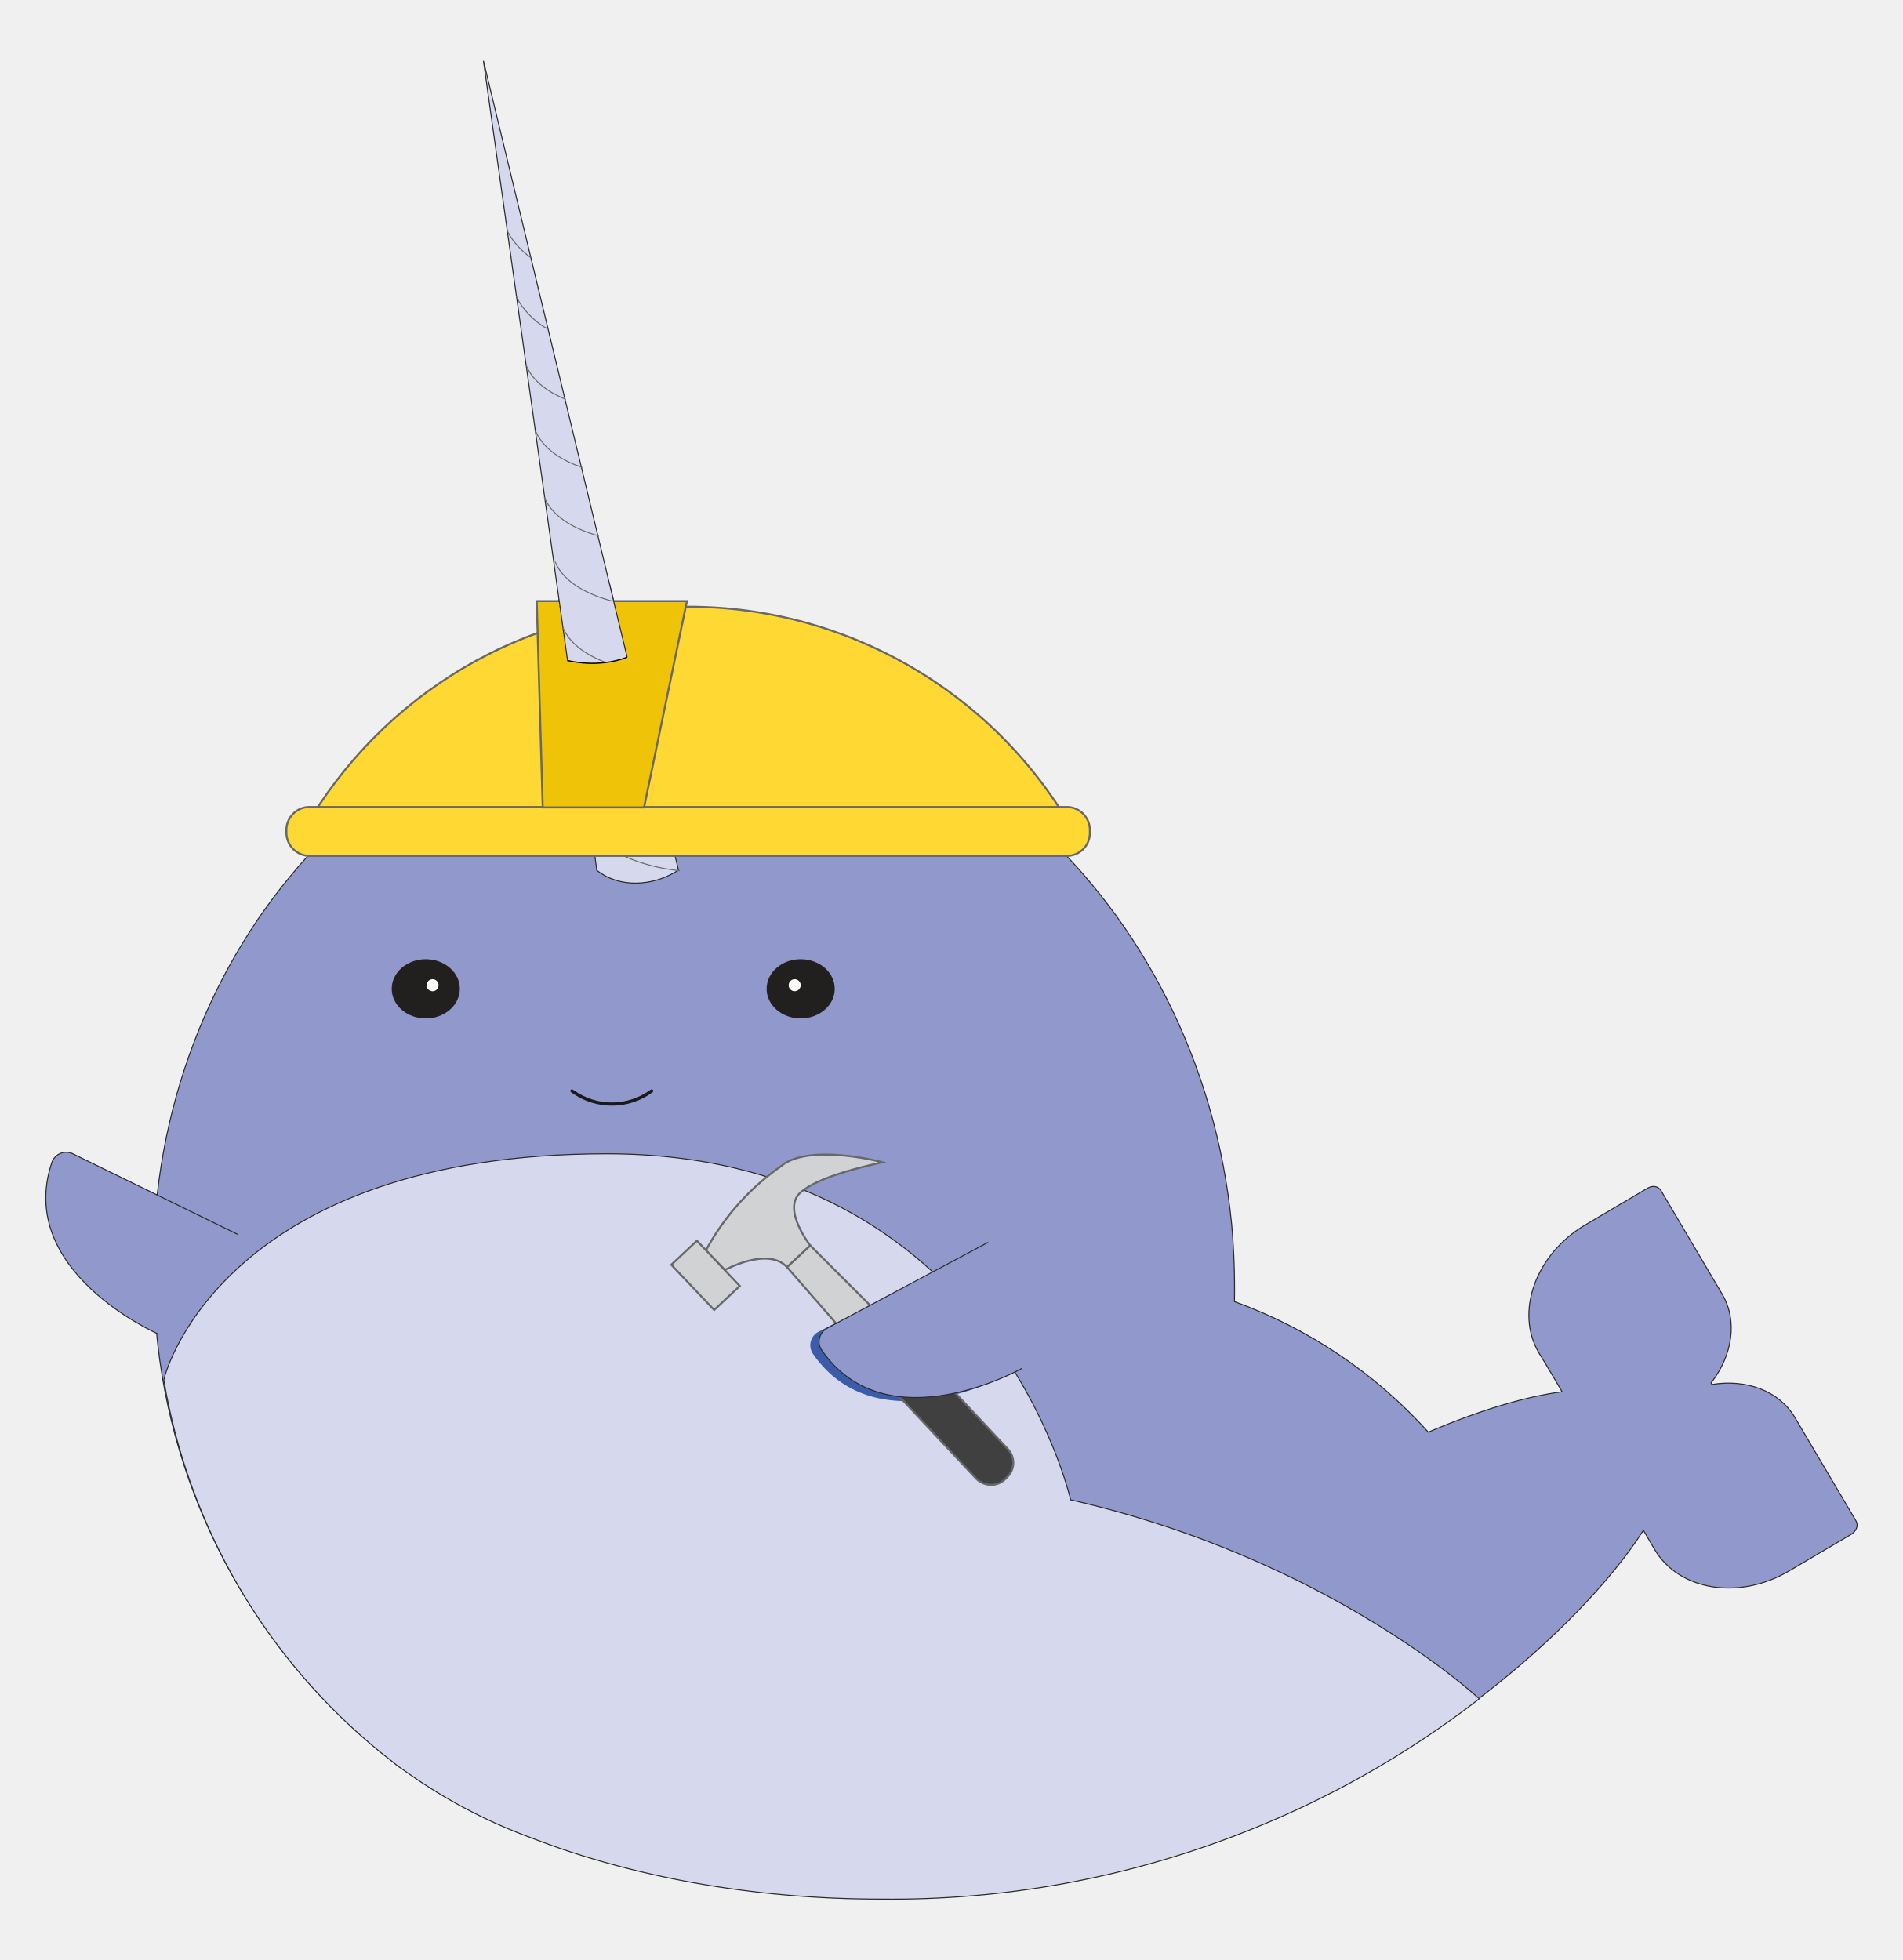
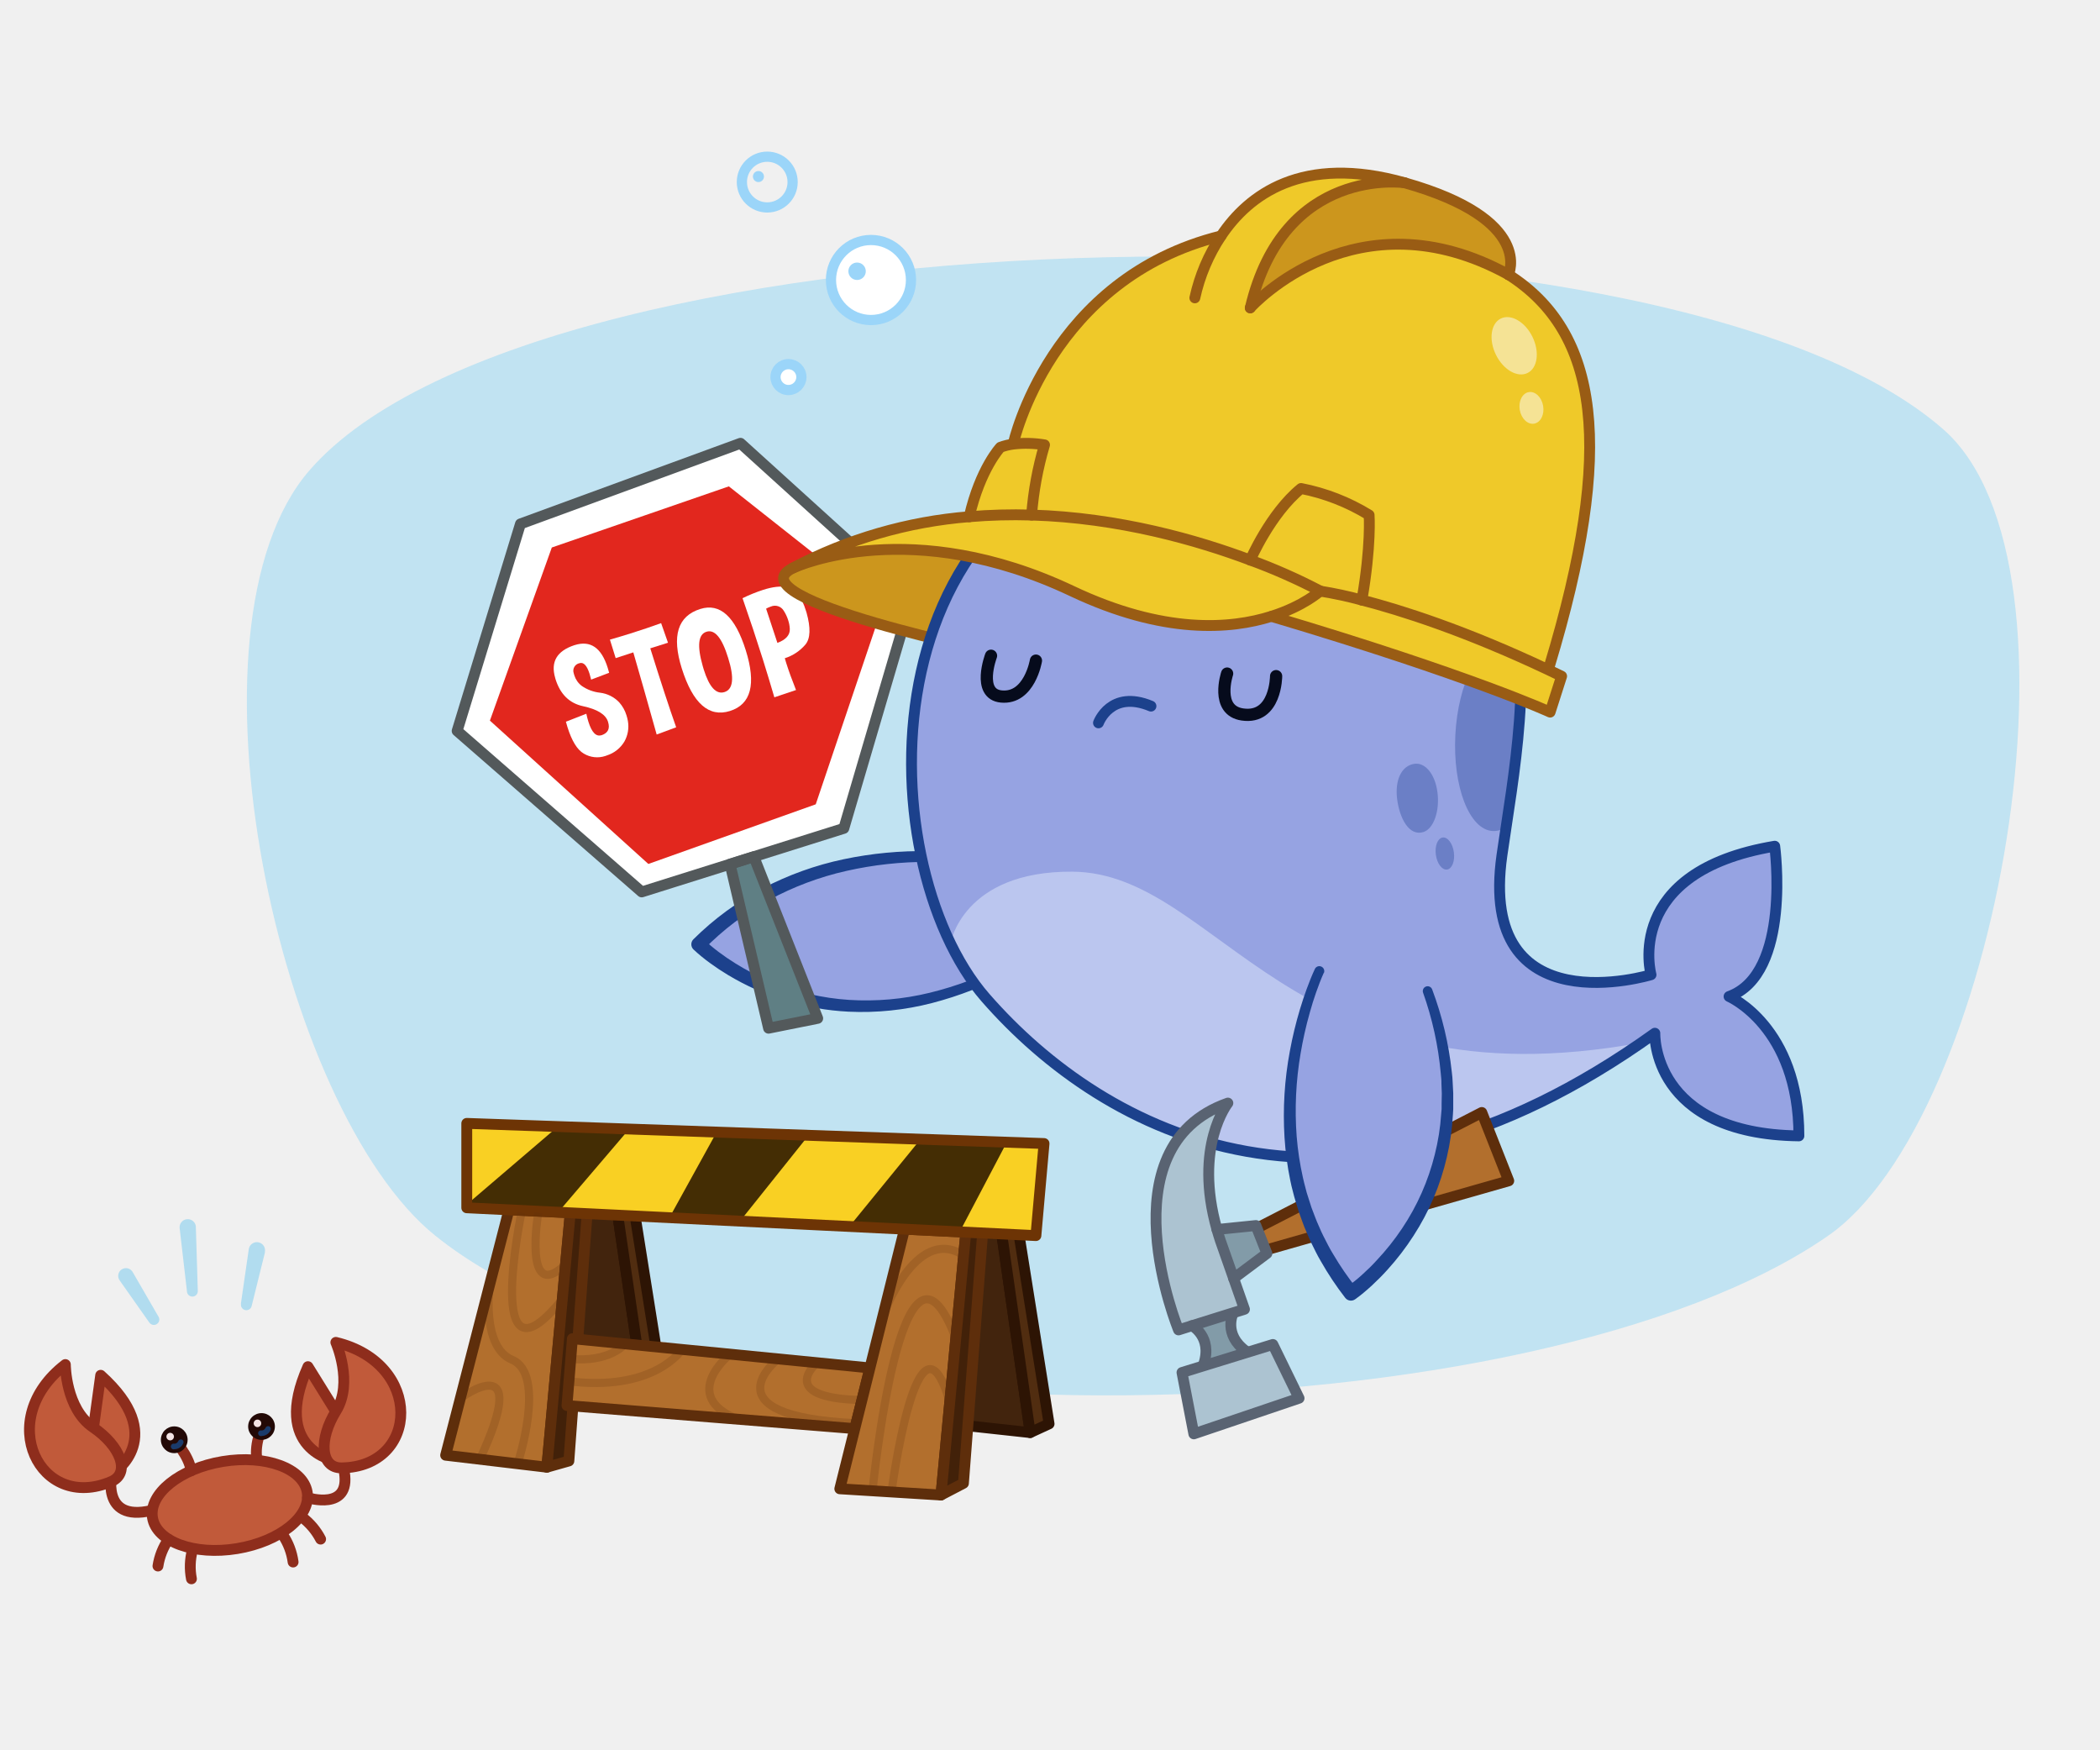
- <svg xmlns="http://www.w3.org/2000/svg" xmlns:xlink="http://www.w3.org/1999/xlink" viewBox="0 0 475.1 489.4">
-   <style>.a{fill:#9198cc;stroke:#2b2b2b;stroke-width:.25;stroke-miterlimit:10}.b{fill:#221f1f}.c{fill:#fff}.d{fill:#d6d9ed;stroke:#2b2b2b;stroke-width:.25}.d,.e,.f,.g{stroke-miterlimit:10}.e{stroke-linecap:round;stroke-linejoin:round;stroke-width:.25;fill:none;stroke:#6b6b6b}.f,.g{fill:#ffd833;stroke:#686868;stroke-width:.5}.g{fill:#d0d2d3}</style>
-   <path d="M159 171.9c74.1-7.2 140.6 52.7 148.5 133.8.6 6.5.8 12.9.7 19.3a120.4 120.4 0 0 1 48.4 32.6c12.4-5.3 23.8-8.8 33.4-10.1l-.3-.5-3.9-6.6-1.6-2.6c-6-10.2-.8-24.6 11.5-31.9l15.6-9.2c1.3-.8 2.8-.5 3.4.6l15.3 25.9c3.9 6.7 2.5 15.3-2.8 22.1l.2.4c8.5-1.4 16.7 1.5 20.7 8.2l15.3 25.9c.6 1.1.1 2.5-1.2 3.3l-15.6 9.2c-12.4 7.3-27.4 4.9-33.5-5.4l-2.8-4.8c-8 12.6-22.9 28.1-40.8 41.8-4.7 3.6-8.6 6.1-13.9 9.6a240 240 0 0 1-135.9 40.4c-32.4 0-62.4-5.7-87-15.2a132.6 132.6 0 0 1-28.8-14.7l-4.9-3.4-1.2-1-2.8-2.2a153.6 153.6 0 0 1-56-105.5c-7.8-81.2 45.8-152.8 120-160z" class="a" />
-   <ellipse cx="199.9" cy="246.9" class="b" rx="8.5" ry="7.4" />
-   <circle cx="198.4" cy="246" r="1.5" class="c" />
-   <ellipse cx="106.3" cy="246.9" class="b" rx="8.5" ry="7.4" />
-   <circle cx="108" cy="246" r="1.5" class="c" />
-   <path d="M151.5 288.1c96.3 0 115.8 86.4 115.8 86.4 64.5 14.7 102 49.6 102 49.7a237.3 237.3 0 0 1-59.5 33.6 240 240 0 0 1-89.9 16.4c-32.4 0-62.4-5.7-87-15.2a132.6 132.6 0 0 1-28.8-14.7l-4.9-3.4-1.2-1-2.8-2.2a152.6 152.6 0 0 1-54.3-93.1c.6-3.4 16.5-56.5 110.6-56.5z" class="d" />
-   <path fill="none" stroke="#1a1a1a" stroke-linecap="round" stroke-linejoin="round" stroke-miterlimit="10" stroke-width=".8" d="M162.7 272.4a16.7 16.7 0 0 1-19.6.2l-.3-.2" />
-   <path fill="#3b5ca9" d="M252.9 342.6s-33.6 19-49.9-4.5a3.8 3.8 0 0 1 1.4-5.6l38.5-19.7" />
-   <path d="M120.7 15.2L147.6 207l1.4 10.3c5.8 4.6 13.9 3.8 19.5.5l.9-.5-48.7-202.1z" class="d" />
-   <path d="M169.6 217.4s-17.9-1.5-22.1-11.3m17.1-5.4c-5.1-.8-16.2-3.5-19.4-10.9m16.4-5.3c-5.4-1-15.5-3.7-18.6-10.8m13.8-6.6c-5.6-1.3-13.6-4.2-16.2-10.3m12.2-6.7c-5.4-1.5-11.9-4.3-14.2-9.8m10.8-6.5c-5.3-1.5-11.2-4.3-13.5-9.6m9.4-7.5c-4.7-1.6-9.5-4.4-11.5-8.9m7.4-8.1c-4.1-1.7-8-4.3-9.7-8.2m5-9.5c-3-1.6-6.3-5-7.6-8m-2.2-16.3c1 2.3 3.7 5.2 5.8 6.6" class="e" />
-   <path d="M39.3 333s-35.4-15.5-26.4-42.6a3.8 3.8 0 0 1 5.3-2.3l41.1 20.1" class="a" />
-   <path d="M171.8 151.5c-40.9 0-76.6 22.2-95.7 55.3h191.5a110.6 110.6 0 0 0-95.8-55.3z" class="f" />
-   <path d="M266.4 213.7H77.2a5.8 5.8 0 0 1-5.7-5.7v-.8c0-3.1 2.6-5.7 5.7-5.7h189.2c3.1 0 5.7 2.6 5.7 5.7v.8c0 3.2-2.6 5.7-5.7 5.7z" class="f" />
-   <path fill="#efc307" stroke="#686868" stroke-miterlimit="10" stroke-width=".5" d="M160.8 201.6h-25.3l-1.5-51.5h37.5z" />
+ <svg xmlns="http://www.w3.org/2000/svg" viewBox="0 0 730 608">
  <defs>
-     <path id="h" d="M169.2 150.5c1 4.6-6.2 12.5-16.2 14.6-10 2.1-19.2-2.4-20.1-7s6.4-10 16.4-12.2c10-2 18.9 0 19.9 4.6z" />
+     <style>.cls-1,.cls-13,.cls-14,.cls-17,.cls-25,.cls-27,.cls-28,.cls-33,.cls-37,.cls-40,.cls-8{fill:none;}.cls-2{fill:#7acff4;opacity:0.4;}.cls-3{fill:#96a3e2;}.cls-4{fill:#1c418c;}.cls-38,.cls-5{fill:#fff;}.cls-6{fill:#e2271e;}.cls-7{fill:#5f7f84;}.cls-7,.cls-8{stroke:#53595b;}.cls-13,.cls-14,.cls-17,.cls-18,.cls-19,.cls-20,.cls-21,.cls-25,.cls-29,.cls-33,.cls-37,.cls-38,.cls-40,.cls-7,.cls-8,.cls-9{stroke-linecap:round;stroke-linejoin:round;}.cls-13,.cls-17,.cls-18,.cls-19,.cls-20,.cls-21,.cls-25,.cls-37,.cls-7,.cls-8,.cls-9{stroke-width:3.77px;}.cls-15,.cls-9{fill:#cc961d;}.cls-17,.cls-9{stroke:#995c14;}.cls-10{clip-path:url(#clip-path);}.cls-11{fill:#bbc6ef;}.cls-12{fill:#6b7fc6;}.cls-13{stroke:#1c418c;}.cls-14{stroke:#060b1c;stroke-width:4.25px;}.cls-16{fill:#efc929;}.cls-18{fill:#42240d;}.cls-18,.cls-19{stroke:#2d1404;}.cls-19{fill:#512d10;}.cls-20{fill:#b26f2d;}.cls-20,.cls-21,.cls-27,.cls-28{stroke:#5e2e0b;}.cls-21{fill:#422109;}.cls-22{fill:#f9d023;}.cls-23{clip-path:url(#clip-path-2);}.cls-24{fill:#442d04;}.cls-25{stroke:#6d3405;}.cls-26,.cls-28{opacity:0.2;}.cls-27,.cls-28{stroke-miterlimit:10;stroke-width:2.83px;}.cls-29{fill:#c15a3a;}.cls-29,.cls-33{stroke:#8e2d1c;stroke-width:3.77px;}.cls-30{fill:#230906;}.cls-31{fill:#f4e4e4;}.cls-32{fill:#1a3b6b;}.cls-34{fill:#b1dcef;}.cls-35{fill:#829ba8;}.cls-36{fill:#acc3d1;}.cls-37{stroke:#596372;}.cls-38,.cls-40{stroke:#9bd5f9;stroke-width:3.55px;}.cls-39{fill:#9bd5f9;}.cls-41{opacity:0.6;}.cls-42{fill:#f9f5de;}</style>
+     <clipPath id="clip-path">
+       <path class="cls-1" d="M575.26,359.11c-109.5,78.5-191.19,35.14-232.66-12.33s-44-189,77.5-197C553.9,141,529.65,244,522.1,297.28c-8.5,60,51.83,41.5,51.83,41.5s-10-35.82,43-44.67c0,0,6,44.34-15.88,52.23,0,0,24.28,10.44,24.28,48.45C574,394.12,575.26,359.11,575.26,359.11Z" />
+     </clipPath>
+     <clipPath id="clip-path-2">
+       <polygon class="cls-1" points="162.26 390.45 362.93 397.45 360.1 429.45 162.26 419.78 162.26 390.45" />
+     </clipPath>
  </defs>
-   <clipPath id="i">
-     <use overflow="visible" xlink:href="#h" />
-   </clipPath>
-   <g clip-path="url(#i)">
-     <path d="M120.7 15.2L147.6 207l1.4 10.3c5.8 4.6 13.9 3.8 19.5.5l.9-.5-48.7-202.1z" class="d" />
-     <path d="M169.6 217.4s-17.9-1.5-22.1-11.3m17.1-5.4c-5.1-.8-16.2-3.5-19.4-10.9m16.4-5.3c-5.4-1-15.5-3.7-18.6-10.8m13.8-6.6c-5.6-1.3-13.6-4.2-16.2-10.3m12.2-6.7c-5.4-1.5-11.9-4.3-14.2-9.8m10.8-6.5c-5.3-1.5-11.2-4.3-13.5-9.6m9.4-7.5c-4.7-1.6-9.5-4.4-11.5-8.9m7.4-8.1c-4.1-1.7-8-4.3-9.7-8.2m5-9.5c-3-1.6-6.3-5-7.6-8m-2.2-16.3c1 2.3 3.7 5.2 5.8 6.6" class="e" />
+   <g id="nellie6">
+     <path class="cls-2" d="M107.56,163.5c80.31-92.61,470-100.22,568-14.25,53.48,46.92,18.41,239.57-40,280.2-101.45,70.55-388,77.45-484.27,0C97,385.72,60.32,218,107.56,163.5Z" />
+     <path class="cls-3" d="M352,301.06s-64.76-17.47-109.13,27.17c0,0,41.94,42.23,107.54,8.36" />
+     <path class="cls-4" d="M351.56,302.65a113,113,0,0,0-14.22-2.33,142.46,142.46,0,0,0-14.46-.76,127.74,127.74,0,0,0-28.67,3.14,104.77,104.77,0,0,0-26.83,10.07A96.82,96.82,0,0,0,244.63,330v-3.52c.71.71,1.62,1.51,2.49,2.24s1.79,1.46,2.71,2.15c1.85,1.4,3.78,2.71,5.76,3.94A84.28,84.28,0,0,0,268,341.19a85.27,85.27,0,0,0,27.19,6.34,93.76,93.76,0,0,0,28-2.48,121.72,121.72,0,0,0,26.49-9.89,1.62,1.62,0,0,1,1.49,2.87A125.1,125.1,0,0,1,324,348.62a97.38,97.38,0,0,1-29.07,3,90,90,0,0,1-41.88-12.76q-3.17-1.9-6.17-4.09c-1-.73-2-1.48-2.95-2.27s-1.88-1.56-2.89-2.53h0a2.48,2.48,0,0,1,0-3.51h0a101.43,101.43,0,0,1,24.14-17.73,108.72,108.72,0,0,1,28.09-10.09,131.62,131.62,0,0,1,29.6-2.81,146.91,146.91,0,0,1,14.82,1,115.55,115.55,0,0,1,14.69,2.64,1.65,1.65,0,0,1-.79,3.2Z" />
+     <polygon class="cls-5" points="257.41 154.07 180.92 182.09 158.91 254.04 223.08 310 293.33 287.91 316.85 207.95 257.41 154.07" />
+     <polygon class="cls-6" points="170.3 250.46 191.82 190.29 253.36 169.04 306.66 211.15 283.57 279.55 225.38 300.28 170.3 250.46" />
+     <polygon class="cls-7" points="253.78 300.35 267.17 357.37 284.25 353.94 262.04 297.75 253.78 300.35" />
+     <polygon class="cls-8" points="257.41 154.07 180.92 182.09 158.91 254.04 223.08 310 293.33 287.91 316.85 207.95 257.41 154.07" />
+     <path class="cls-5" d="M208.59,240.76a13.75,13.75,0,0,1-6.37-2.37,7.36,7.36,0,0,1-2.57-3.65c-.08-.25-.14-.49-.21-.74a2.67,2.67,0,0,1,2-3.5q2.13-.67,3.51,3.71c.19.61.37,1.3.54,2l6.26-2.37q-.24-.94-.51-1.77-3.27-10.44-11.46-7.86l-.2.06q-9,3-6.6,11.29a4.43,4.43,0,0,0,.13.49q2.47,7.88,9.58,9.4c4.89,1.06,7.75,2.8,8.61,5.24l.07.22c.73,2.31,0,3.85-2.23,4.62l-.1,0q-2.76.87-4.5-4.68a28.45,28.45,0,0,1-.72-2.78l-7.1,2.77c.17.64.34,1.26.53,1.85q2.28,7.28,5.7,9.24a9,9,0,0,0,7.48.82c.19-.06.39-.13.58-.21a10.91,10.91,0,0,0,6.05-4.82,10.75,10.75,0,0,0,1.21-7.1,14.28,14.28,0,0,0-.49-2,12.09,12.09,0,0,0-2.54-4.52A11,11,0,0,0,208.59,240.76Z" />
+     <path class="cls-5" d="M229.82,216.58q-5.19,1.88-10.66,3.59c-2.34.74-4.73,1.45-7.14,2.14l2,6.43,6.13-2q3.2,11,8.12,28.55l6.78-2.51q-3.57-10.08-9-27.45l6.16-1.94Z" />
+     <path class="cls-5" d="M243.42,211.66q-11.76,3.69-6.42,20.66,5.75,18.26,16.76,14.79T259.24,226Q253.72,208.43,243.42,211.66Zm8.41,28.88q-4.31,1.35-7.2-7.86-.18-.59-.36-1.23-3-10.53,1.32-11.88t7.53,9.1Q256.4,239.11,251.83,240.54Z" />
+     <path class="cls-5" d="M273.31,204.09c-2-.45-4.68-.14-8,.91a55.92,55.92,0,0,0-7.19,2.91q3.81,10.93,7.06,21.25,2.1,6.72,4,13.2l7.53-2.53q-2.16-5.42-3.43-9.48c-.17-.53-.33-1.06-.47-1.57A15.68,15.68,0,0,0,280,224c1.72-2.12,1.84-5.78.39-11l-.26-.81Q278,205.13,273.31,204.09Zm1.24,14.43q.17,3.25-4.31,4.93l-3.93-11.9a8.89,8.89,0,0,1,1.65-.73,3.56,3.56,0,0,1,4.49,1.46A13.58,13.58,0,0,1,274,215.6,11.27,11.27,0,0,1,274.55,218.52Z" />
+     <path class="cls-9" d="M340.85,184.78s-42.18,1.31-65.25,12.67c-21.75,10.71,73.37,30,73.37,30l2.59-31.13Z" />
+     <path class="cls-3" d="M575.26,359.11c-109.5,78.5-191.19,35.14-232.66-12.33s-44-189,77.5-197C553.9,141,529.65,244,522.1,297.28c-8.5,60,51.83,41.5,51.83,41.5s-10-35.82,43-44.67c0,0,6,44.34-15.88,52.23,0,0,24.28,10.44,24.28,48.45C574,394.12,575.26,359.11,575.26,359.11Z" />
+     <g class="cls-10">
+       <path class="cls-11" d="M330.39,327.9s4.21-25.19,42.35-24.94c51.14.33,75.47,82,197.91,59.4L550.1,416.78l-141,44-92.26-45.5-6.24-25.5Z" />
+       <ellipse class="cls-12" cx="520.62" cy="256.18" rx="32.71" ry="14.72" transform="translate(237.62 762.72) rotate(-87.01)" />
+       <path class="cls-12" d="M494.8,289.19c-5,1.56-8.27-4.82-9.12-11.37s1.41-11.68,6-12.35c3.59-.52,7.13,3.31,8,9.86S498.35,288.08,494.8,289.19Z" />
+       <ellipse class="cls-12" cx="502.25" cy="296.69" rx="3.16" ry="5.62" transform="translate(-35.37 70.31) rotate(-7.74)" />
+     </g>
+     <path class="cls-13" d="M575.26,359.11c-109.5,78.5-191.19,35.14-232.66-12.33s-44-189,77.5-197C553.9,141,529.65,244,522.1,297.28c-8.5,60,51.83,41.5,51.83,41.5s-10-35.82,43-44.67c0,0,6,44.34-15.88,52.23,0,0,24.28,10.44,24.28,48.45C574,394.12,575.26,359.11,575.26,359.11Z" />
+     <path class="cls-14" d="M344.5,227.91s-5.07,13.37,3.61,14.17c9.8.91,12-12.47,12-12.47" />
+     <path class="cls-14" d="M426.57,234.11s-4.31,12.84,5.36,14.22C443.57,250,443.6,235,443.6,235" />
+     <path class="cls-13" d="M381.85,251.24s4.25-11.68,18.25-5.82" />
+     <path class="cls-15" d="M488.35,63.53c45.3,12.82,36,31.93,36,31.93-52.69-29-88.94,10.64-89.77,11.55C446.38,57.28,488.35,63.53,488.35,63.53Z" />
+     <path class="cls-16" d="M542.85,235l-4,12.49S511.77,235,442,214.23c11.22-3.55,16.9-8.78,16.9-8.78a138.14,138.14,0,0,1,14.48,3.11c13.44,3.47,35.71,10.49,64.63,24.15Q540.42,233.84,542.85,235Z" />
+     <path class="cls-16" d="M475.93,179s.79,10.54-2.52,29.6a138.14,138.14,0,0,0-14.48-3.11,202,202,0,0,0-24.32-10.76s7-16.24,17.66-24.91A71.23,71.23,0,0,1,475.93,179Z" />
+     <path class="cls-16" d="M336.92,179.63a188.59,188.59,0,0,1,21.68-.58c30.46.91,57.64,8.74,76,15.64a202,202,0,0,1,24.32,10.76s-5.68,5.23-16.9,8.78c-14.27,4.53-37.51,6.34-69.43-8.78-55.44-26.26-94.79-9-96.91-8A158.29,158.29,0,0,1,336.92,179.63Z" />
+     <path class="cls-16" d="M363.1,154.62a117.65,117.65,0,0,0-4.5,24.43,188.59,188.59,0,0,0-21.68.58c3.82-16.8,10.85-24.18,10.85-24.18a20.55,20.55,0,0,1,4.53-1.11A38.57,38.57,0,0,1,363.1,154.62Z" />
+     <path class="cls-16" d="M434.62,107c.83-.91,37.08-40.51,89.77-11.55,31.38,20,37.27,59.78,14.21,136.07l-.56,1.18c-28.92-13.66-51.19-20.68-64.63-24.15,3.31-19.06,2.52-29.6,2.52-29.6a71.23,71.23,0,0,0-23.66-9.18c-10.67,8.67-17.66,24.91-17.66,24.91-18.37-6.9-45.55-14.73-76-15.64a117.65,117.65,0,0,1,4.5-24.43,38.57,38.57,0,0,0-10.8-.28l0-.27S364.9,96.74,424.47,82c9.51-14.23,28.22-28.54,63.88-18.45C488.35,63.53,446.38,57.28,434.62,107Z" />
+     <path class="cls-17" d="M275.69,197.41c2.12-1,41.47-18.22,96.91,8,31.92,15.12,55.16,13.31,69.43,8.78,11.22-3.55,16.9-8.78,16.9-8.78a202,202,0,0,0-24.32-10.76c-18.37-6.9-45.55-14.73-76-15.64a188.59,188.59,0,0,0-21.68.58,158.29,158.29,0,0,0-61.23,17.78l-.05,0,0,0" />
+     <path class="cls-17" d="M524.39,95.46c31.38,20,37.27,59.78,14.21,136.07" />
+     <path class="cls-17" d="M352.27,154.07S364.9,96.74,424.47,82" />
+     <path class="cls-17" d="M458.93,205.45a138.14,138.14,0,0,1,14.48,3.11c13.44,3.47,35.71,10.49,64.63,24.15q2.38,1.13,4.81,2.31l-4,12.49S511.77,235,442,214.23" />
+     <path class="cls-17" d="M434.61,194.69s7-16.24,17.66-24.91A71.23,71.23,0,0,1,475.93,179s.79,10.54-2.52,29.6" />
+     <path class="cls-17" d="M358.6,179.05a117.65,117.65,0,0,1,4.5-24.43,38.57,38.57,0,0,0-10.8-.28,20.55,20.55,0,0,0-4.53,1.11s-7,7.38-10.85,24.18h0" />
+     <path class="cls-17" d="M415.35,103.53A63.18,63.18,0,0,1,424.47,82c9.51-14.23,28.22-28.54,63.88-18.45,45.3,12.82,36,31.93,36,31.93" />
+     <path class="cls-17" d="M434.61,107a0,0,0,0,1,0,0c.83-.91,37.08-40.51,89.77-11.55" />
+     <path class="cls-17" d="M488.35,63.53s-42-6.25-53.73,43.48" />
+     <polygon class="cls-18" points="212.85 409.45 224.18 486.62 193.18 484.62 196.43 406.45 212.85 409.45" />
+     <polygon class="cls-19" points="224.18 486.62 230.68 484.95 218.68 409.45 212.85 409.45 224.18 486.62" />
+     <polygon class="cls-18" points="346.85 419.38 358.1 497.91 327.18 494.54 330.43 416.38 346.85 419.38" />
+     <polygon class="cls-19" points="358.1 497.91 364.68 494.88 352.68 419.38 346.85 419.38 358.1 497.91" />
+     <polygon class="cls-20" points="176.93 420.47 154.92 505.78 190.09 509.95 198.24 421.51 176.93 420.47" />
+     <polygon class="cls-21" points="190.09 509.95 197.75 507.78 204.09 421.79 198.24 421.51 190.09 509.95" />
+     <polygon class="cls-20" points="198.98 465.28 197.09 488.51 297.14 496.54 302.41 475.44 198.98 465.28" />
+     <polygon class="cls-20" points="314.43 427.22 291.93 517.45 327.1 519.62 335.74 428.26 314.43 427.22" />
+     <polygon class="cls-21" points="327.1 519.62 334.91 515.54 341.58 428.54 335.74 428.26 327.1 519.62" />
+     <polygon class="cls-22" points="162.26 390.45 362.93 397.45 360.1 429.45 162.26 419.78 162.26 390.45" />
+     <g class="cls-23">
+       <polygon class="cls-24" points="159.76 420.78 200.1 386.28 223.1 387.28 188.1 428.28 159.76 420.78" />
+       <polygon class="cls-24" points="253.1 386.28 227.6 432.45 249.76 433.78 285.6 388.95 253.1 386.28" />
+       <polygon class="cls-24" points="326.26 388.28 285.6 438.12 326.26 442.12 353.43 390.45 326.26 388.28" />
+     </g>
+     <polygon class="cls-25" points="162.26 390.45 362.93 397.45 360.1 429.45 162.26 419.78 162.26 390.45" />
+     <g class="cls-26">
+       <path class="cls-27" d="M309.9,518.56s9.15-69.4,20.25-31.26" />
+       <path class="cls-27" d="M303.26,518.56s10.13-103.26,29-53.35" />
+       <path class="cls-27" d="M307,457.14s11.1-30.93,27.37-21.19" />
+       <path class="cls-27" d="M187.1,421.51s-5.37,32.06,9.48,18" />
+       <path class="cls-27" d="M181.26,421.51s-13.42,64.21,14.21,30.07" />
+       <path class="cls-27" d="M170.21,446.53s-3,21.59,7.79,26.08c12.09,5,1.95,36.14,1.95,36.14" />
+       <path class="cls-27" d="M160,486s25.58-18.89,6.58,21.69" />
+     </g>
+     <path class="cls-28" d="M284.25,473.42s-15.16,12.51,15.37,13.19" />
+     <path class="cls-28" d="M270.52,472.31s-25.72,19.94,27.09,22.35" />
+     <path class="cls-28" d="M253.78,470.66s-17.85,14.35,2.61,22.61" />
+     <path class="cls-28" d="M237.1,469s-9.53,15-40,11" />
+     <path class="cls-28" d="M217.09,467.29s-5.21,6.3-18.85,5" />
+     <ellipse class="cls-29" cx="79.91" cy="523.1" rx="27.25" ry="15.34" transform="translate(-83.93 19.93) rotate(-9.35)" />
+     <path class="cls-29" d="M116.5,507.7S94.12,504,107.05,475L121.7,498.6Z" />
+     <path class="cls-29" d="M118.75,510.18c27.06-.38,28.49-36.3-2-43.62,0,0,6.18,14,.08,23.83S111.32,510.28,118.75,510.18Z" />
+     <path class="cls-29" d="M58.59,535a22.26,22.26,0,0,0-3.68,9.29" />
+     <path class="cls-29" d="M60.74,500.77s4.81,4.88,5.72,10.41" />
+     <path class="cls-29" d="M91.37,495.34s-3,6.16-2.08,11.69" />
+     <path class="cls-29" d="M66.89,538.74a22.29,22.29,0,0,0-.34,10" />
+     <path class="cls-29" d="M105,527.32a22.36,22.36,0,0,1,6.45,7.62" />
+     <path class="cls-29" d="M98.36,533.56a22.22,22.22,0,0,1,3.53,9.34" />
+     <circle class="cls-30" cx="60.57" cy="500.41" r="4.65" />
+     <circle class="cls-31" cx="59.16" cy="499.31" r="1.31" />
+     <path class="cls-32" d="M63.2,500.33a1,1,0,0,0-1.23.53,1.5,1.5,0,0,1-1.31.93,1,1,0,1,0,.07,1.9,4.07,4.07,0,0,0,.49-.05,3.33,3.33,0,0,0,2.51-2.08A.94.94,0,0,0,63.2,500.33Z" />
+     <circle class="cls-30" cx="90.91" cy="495.8" r="4.65" />
+     <circle class="cls-31" cx="89.5" cy="494.7" r="1.31" />
+     <path class="cls-32" d="M93.54,495.72a1,1,0,0,0-1.24.54,1.47,1.47,0,0,1-1.31.92,1,1,0,1,0,.08,1.9,2.81,2.81,0,0,0,.49-.05A3.34,3.34,0,0,0,94.07,497,1,1,0,0,0,93.54,495.72Z" />
+     <path class="cls-33" d="M39,511.33S34.52,529.21,52.61,525" />
+     <path class="cls-33" d="M106.89,520.54s15,4.73,12.83-8.75" />
+     <path class="cls-29" d="M39.71,511.74S58.64,499.27,35,478l-3.78,27.54Z" />
+     <path class="cls-29" d="M38.66,514.93c-24.88,10.66-40.79-21.58-15.94-40.66,0,0,.05,15.32,9.62,21.81S45.49,512,38.66,514.93Z" />
+     <path class="cls-34" d="M52,459.8,41.58,445a2.69,2.69,0,0,1,4.4-3.1l.13.2,9.08,15.69a1.89,1.89,0,0,1-3.18,2Z" />
+     <path class="cls-34" d="M65,448.89l-2.55-22a2.83,2.83,0,0,1,5.63-.65c0,.08,0,.16,0,.24l.68,22.17a1.89,1.89,0,0,1-3.77.27Z" />
+     <path class="cls-34" d="M83.73,453.17l2.74-18.93a2.84,2.84,0,1,1,5.62.81,2.74,2.74,0,0,1,0,.28l-4.6,18.56a1.89,1.89,0,0,1-3.71-.72Z" />
+     <polygon class="cls-20" points="436.26 427.22 515.1 386.66 524.47 410.41 438.93 434.78 436.26 427.22" />
+     <path class="cls-35" d="M436.57,426l3.83,9.71-11.56,8.66-4.62-13.14c-.43-1.31-.83-2.6-1.18-3.85Z" />
+     <path class="cls-35" d="M433.29,470.12l-14.63,4.51-.19-.63c3-9.45-4.12-13.24-4.12-13.24l14.2-4.44.06.2s-3.5,7.27,4.52,13.1Z" />
+     <path class="cls-36" d="M423,427.33c.35,1.25.75,2.54,1.18,3.85l4.62,13.14,3.76,10.74-4.05,1.26-14.2,4.44-4.67,1.47s-26.17-63.59,17.15-78.84C426.83,383.39,414.8,398.38,423,427.33Z" />
+     <polygon class="cls-36" points="451.58 485.97 415 498.36 410.88 477.03 418.66 474.63 433.29 470.12 442.47 467.29 451.58 485.97" />
+     <path class="cls-37" d="M414.35,460.76l-4.67,1.47s-26.17-63.59,17.15-78.84c0,0-12,15-3.79,43.94.35,1.25.75,2.54,1.18,3.85l4.62,13.14,3.76,10.74-4.05,1.26Z" />
+     <path class="cls-37" d="M414.35,460.76s7.13,3.79,4.12,13.24" />
+     <path class="cls-37" d="M428.61,456.52s-3.5,7.27,4.52,13.1" />
+     <polygon class="cls-37" points="433.29 470.12 442.47 467.29 451.58 485.97 415 498.36 410.88 477.03 418.66 474.63 433.29 470.12" />
+     <polyline class="cls-37" points="423.03 427.33 423.04 427.33 436.57 425.95 440.4 435.66 428.83 444.32" />
+     <path class="cls-3" d="M458.6,337.45s-29.34,61.33,11,112c0,0,52-35,26.66-105" />
+     <path class="cls-4" d="M460.14,338.19c-.95,2.12-1.83,4.44-2.63,6.71s-1.53,4.61-2.19,7a132.44,132.44,0,0,0-3.2,14.2A118.08,118.08,0,0,0,450.75,395a102.7,102.7,0,0,0,2.17,14.29c.22,1.18.59,2.33.87,3.5s.6,2.33,1,3.46l1.1,3.44,1.28,3.37c.4,1.13.91,2.22,1.39,3.32s.94,2.21,1.5,3.27c1.1,2.13,2.14,4.3,3.42,6.33a100.87,100.87,0,0,0,8.16,11.85h0l-3.48-.54c.84-.58,1.82-1.32,2.71-2s1.79-1.5,2.67-2.28c1.74-1.57,3.44-3.21,5-4.94A84.7,84.7,0,0,0,487.36,427a81,81,0,0,0,11.41-25.78,78,78,0,0,0,2.21-14l.15-1.77,0-1.78.07-3.56-.13-3.56c0-.6,0-1.19-.07-1.79l-.17-1.77A113.89,113.89,0,0,0,494.68,345a1.68,1.68,0,0,1,3.16-1.14,117.34,117.34,0,0,1,6.83,28.69l.2,1.85c.05.61.07,1.23.11,1.85l.19,3.71v3.72l0,1.86-.11,1.86a83.61,83.61,0,0,1-2.1,14.75,85.63,85.63,0,0,1-11.61,27.38,90,90,0,0,1-9.1,11.85c-1.67,1.86-3.44,3.62-5.27,5.33-.92.85-1.86,1.68-2.83,2.49s-1.93,1.57-3.07,2.38a2.51,2.51,0,0,1-3.47-.52h0a106.14,106.14,0,0,1-8.4-12.6c-1.31-2.17-2.37-4.46-3.5-6.72-.57-1.13-1-2.32-1.52-3.47s-1-2.32-1.42-3.52l-1.28-3.56-1.11-3.62c-.38-1.2-.69-2.42-1-3.65s-.64-2.44-.86-3.68a106,106,0,0,1-2-14.94,121.93,121.93,0,0,1,1.85-29.93,136.53,136.53,0,0,1,3.51-14.56c.72-2.39,1.5-4.77,2.36-7.11s1.77-4.65,2.87-7a1.72,1.72,0,0,1,3.12,1.43Z" />
+     <circle class="cls-38" cx="302.77" cy="97.32" r="13.91" />
+     <circle class="cls-39" cx="297.94" cy="94.28" r="3.03" />
+     <circle class="cls-40" cx="266.71" cy="63.28" r="8.82" />
+     <circle class="cls-39" cx="263.65" cy="61.36" r="1.92" />
+     <circle class="cls-38" cx="274.08" cy="131.06" r="4.5" />
+     <g class="cls-41">
+       <ellipse class="cls-42" cx="526.36" cy="120.18" rx="7.07" ry="10.54" transform="translate(0.82 243.91) rotate(-26.11)" />
+       <ellipse class="cls-42" cx="532.36" cy="141.75" rx="4.12" ry="5.56" transform="translate(-16.21 91.07) rotate(-9.63)" />
+     </g>
  </g>
-   <path fill="none" stroke="#000" stroke-miterlimit="10" stroke-width=".3" d="M141.6 164.9s7.5 2.1 15-.8" />
-   <path d="M181 317.1s10.7-5.9 15.5-.7l5.8-5.4s-7-8.9-2.6-13.1c4.5-4.2 16.9-6.8 20.6-7.7 0 0-17.2-4.6-24.7.5l-.2.2a61.4 61.4 0 0 0-18.5 20.1l-.7 1.3 4.8 4.8z" class="g" />
-   <path d="M184.7 321.1l-6.4 6-10.7-11.3 6.4-6zm30.8 17.1l7.2-6.8-20.4-20.4-5.8 5.4z" class="g" />
-   <path fill="#404041" stroke="#686868" stroke-miterlimit="10" stroke-width=".5" d="M250.9 369.4l.5-.5a5 5 0 0 0 .2-7.1l-29.1-31.1-7.9 7.4 29.1 31.1c2 2 5.2 2.1 7.2.2z" />
-   <path d="M255.1 341.7s-33.6 19-49.9-4.5a3.8 3.8 0 0 1 1.4-5.6l40.1-21.4" class="a" />
</svg>
